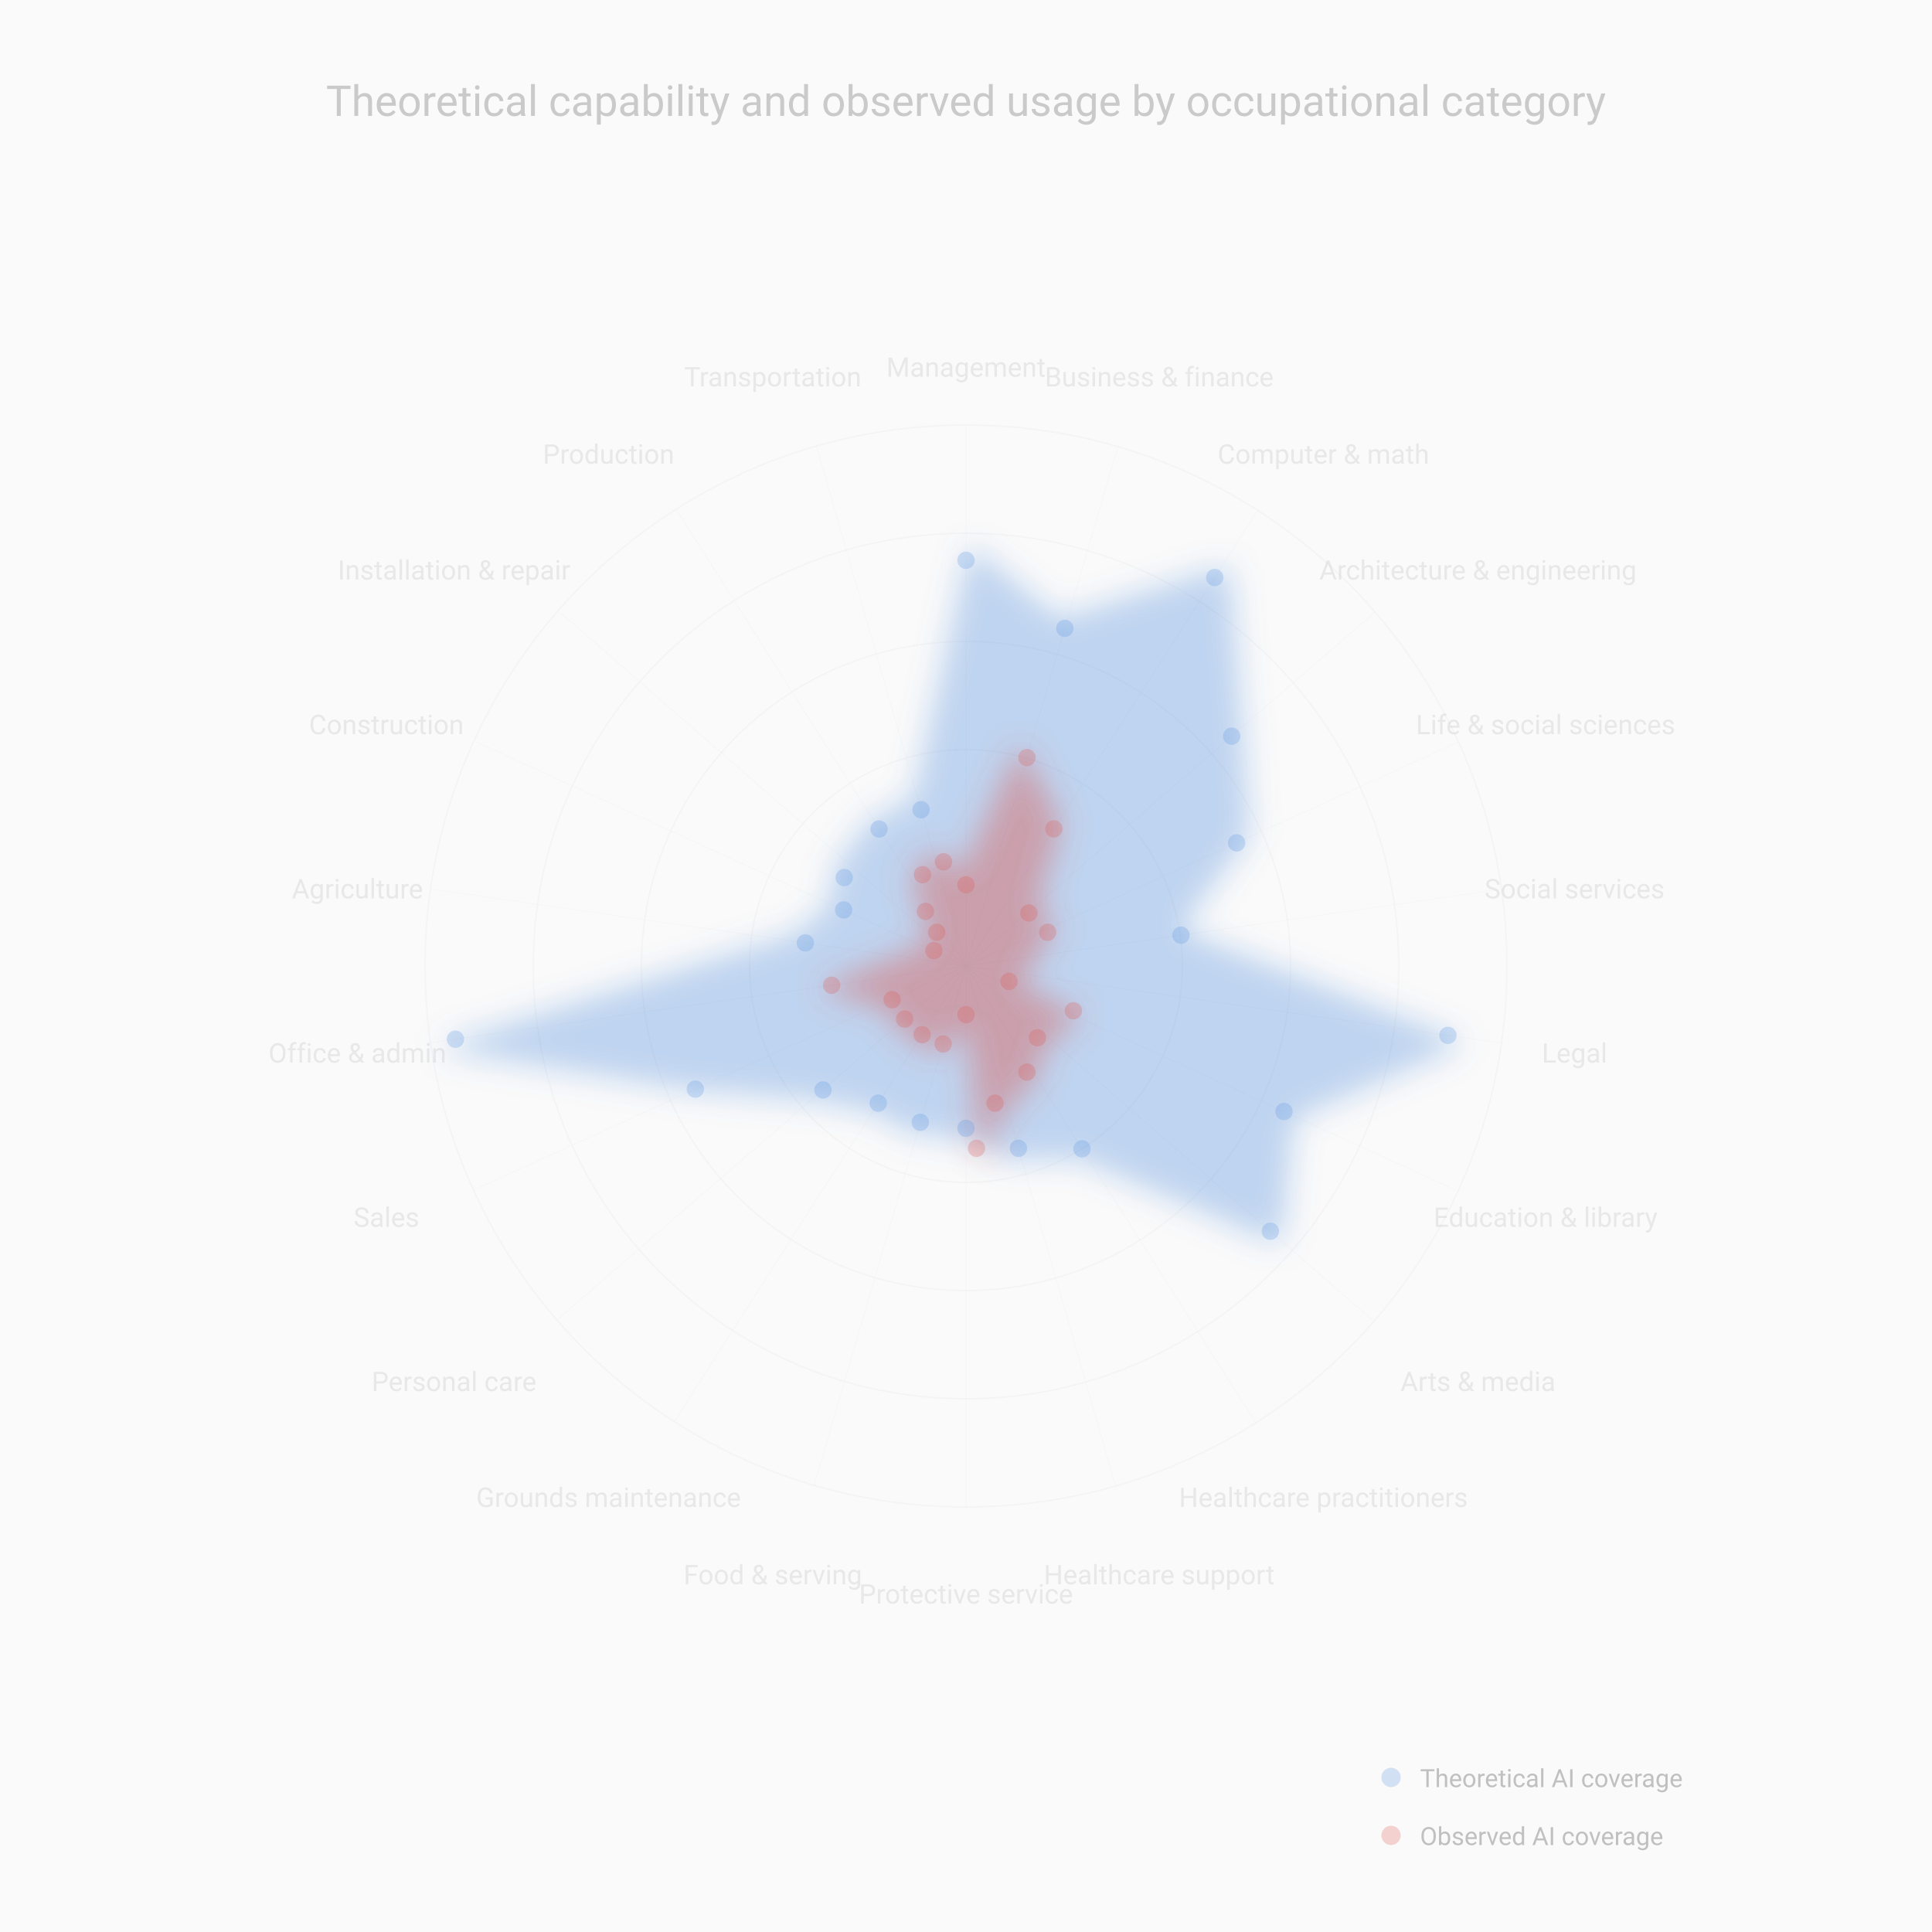
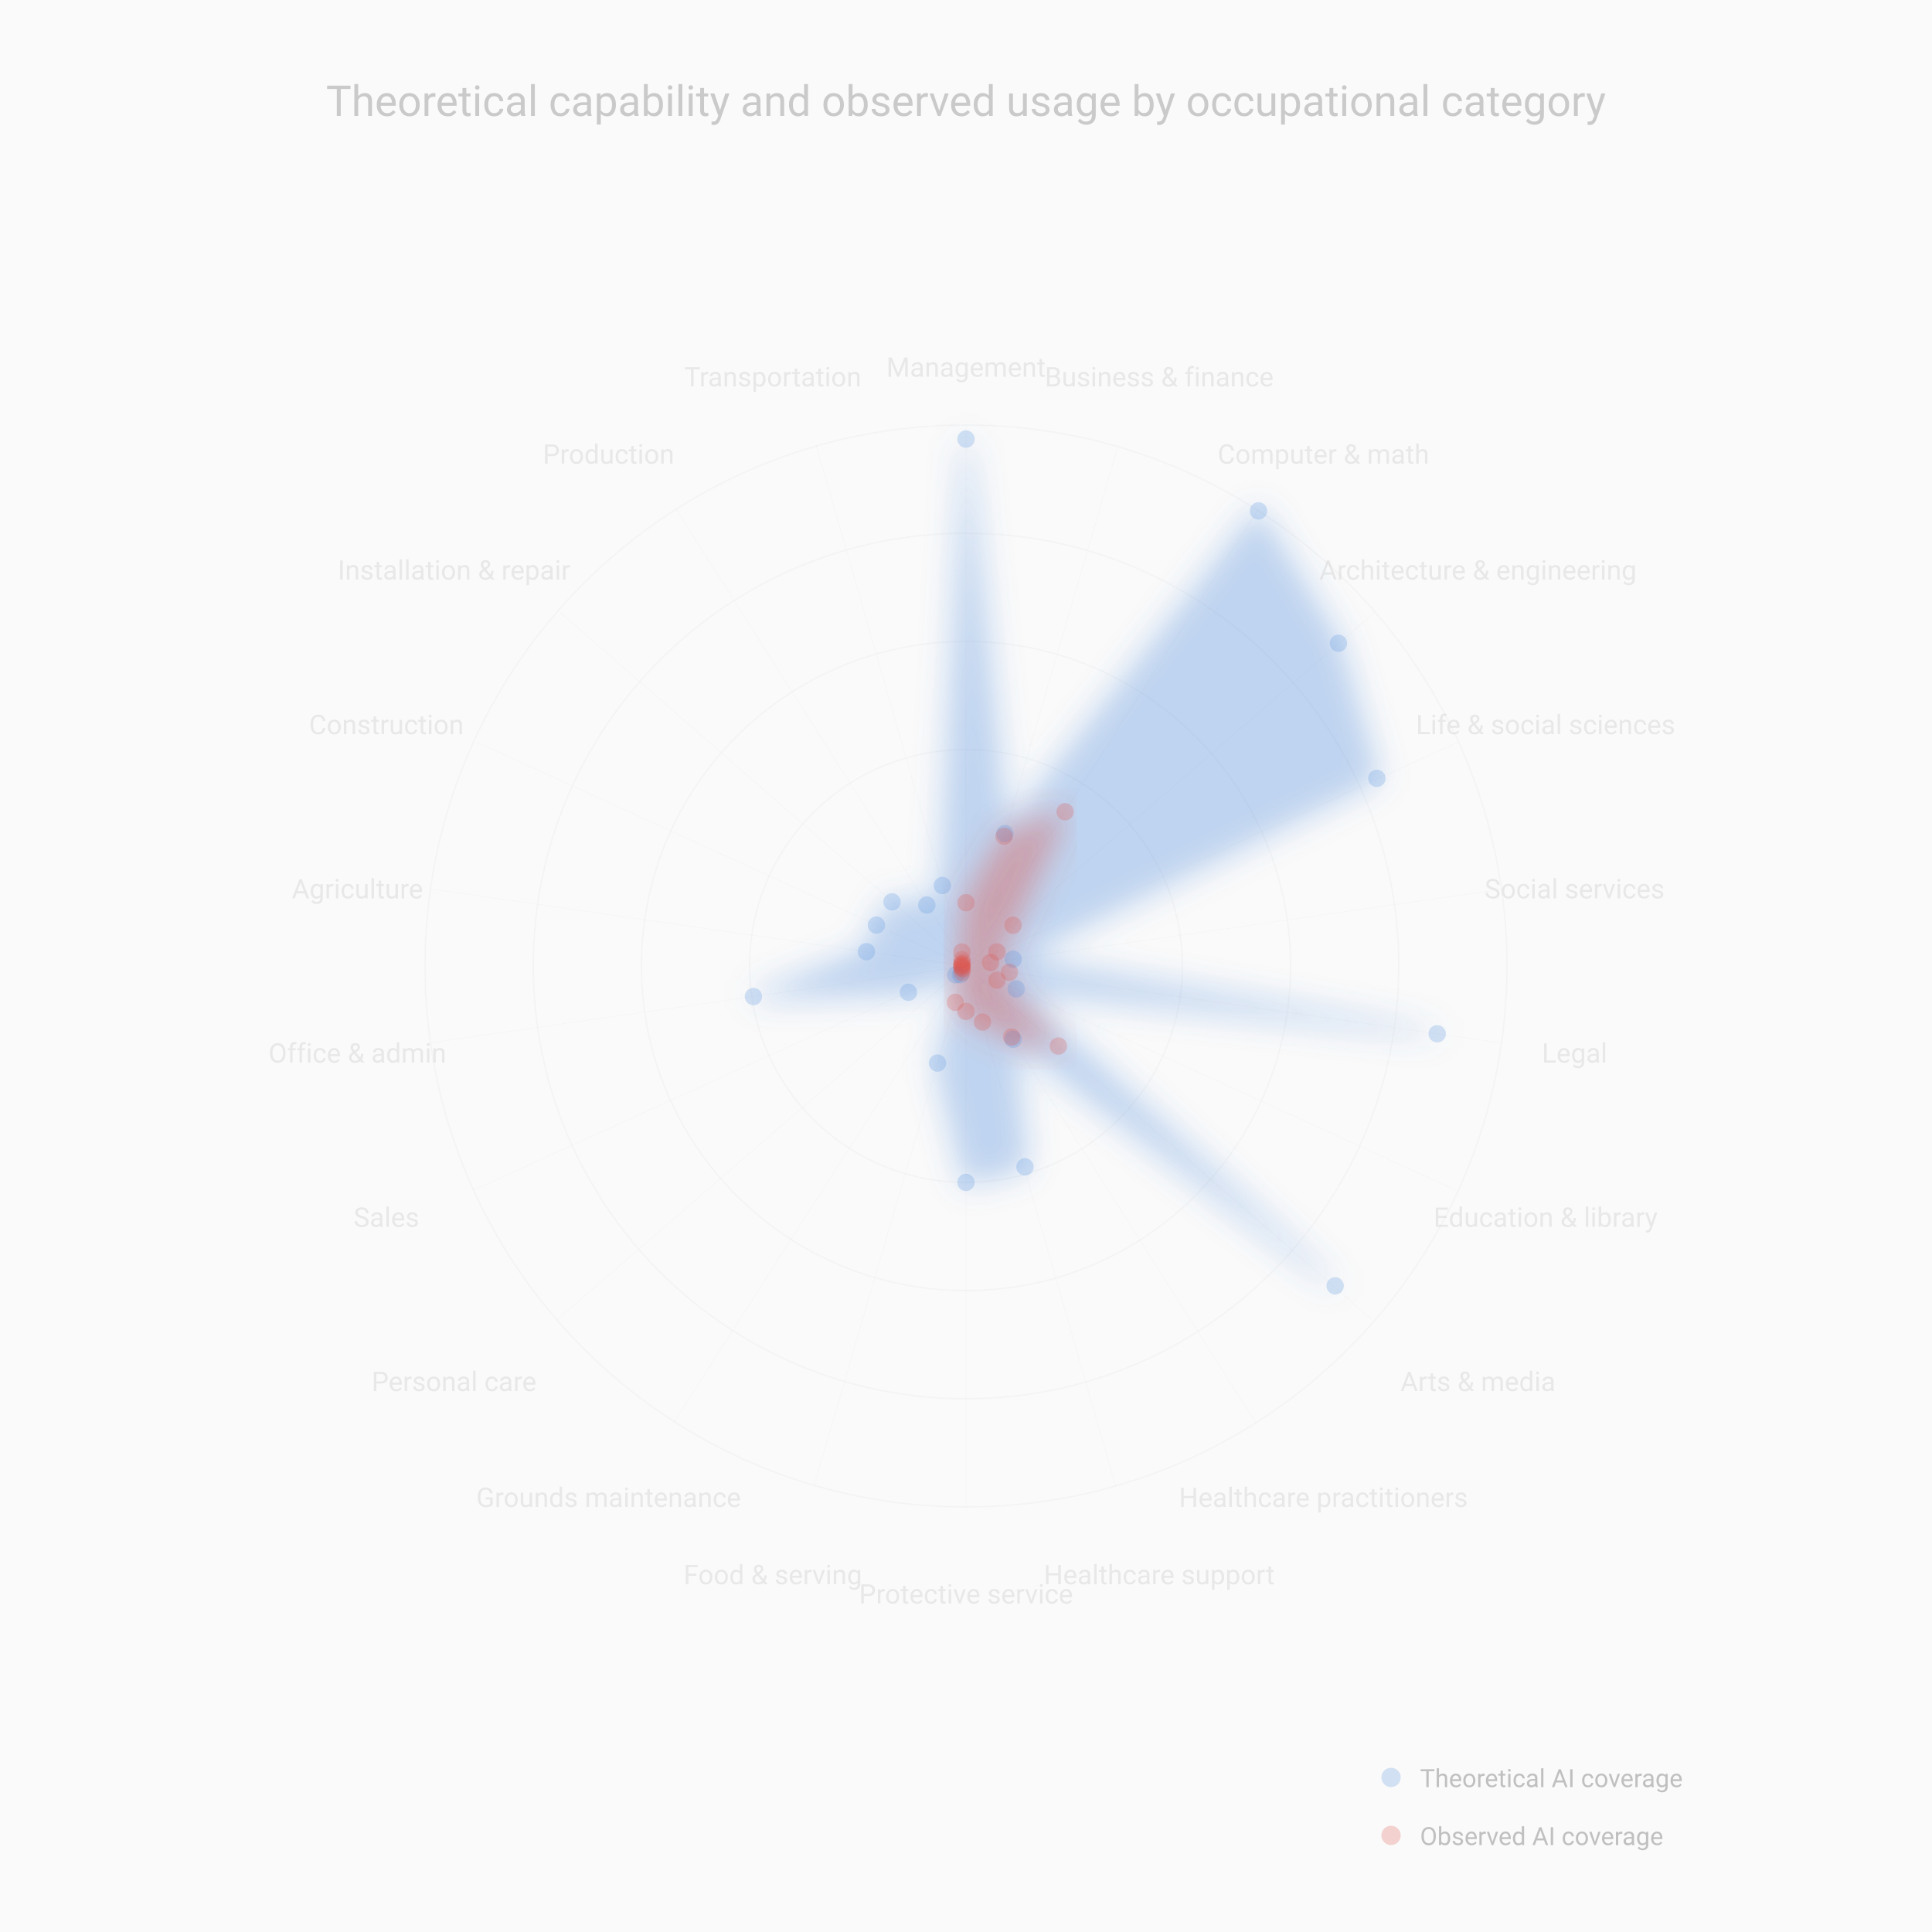
<svg xmlns="http://www.w3.org/2000/svg" viewBox="0 0 1000 1000" width="1000" height="1000">
  <defs>
    <filter id="blur-soft">
      <feGaussianBlur in="SourceGraphic" stdDeviation="8" />
    </filter>
    <filter id="blur-edge">
      <feGaussianBlur in="SourceGraphic" stdDeviation="3" />
    </filter>
    <style>
      .title { 
        font-family: -apple-system, BlinkMacSystemFont, 'Segoe UI', Roboto, 'Helvetica Neue', Arial, sans-serif;
        font-size: 22px;
        font-weight: 400;
        fill: #999999;
        opacity: 0.5;
      }
      .axis-label { 
        font-family: -apple-system, BlinkMacSystemFont, 'Segoe UI', Roboto, 'Helvetica Neue', Arial, sans-serif;
        font-size: 14px;
        fill: #cccccc;
        text-anchor: middle;
        opacity: 0.4;
      }
      .legend-text { 
        font-family: -apple-system, BlinkMacSystemFont, 'Segoe UI', Roboto, 'Helvetica Neue', Arial, sans-serif;
        font-size: 13px;
        fill: #999999;
        opacity: 0.6;
      }
      .grid-circle {
        fill: none;
        stroke: #e8e8e8;
        stroke-width: 0.8;
        opacity: 0.3;
      }
      .axis-line {
        stroke: #e8e8e8;
        stroke-width: 0.4;
        opacity: 0.25;
      }
      .theoretical-fill {
        fill: rgba(80, 140, 220, 0.35);
        stroke: rgba(80, 140, 220, 0.5);
        stroke-width: 1.5;
        filter: url(#blur-soft);
      }
      .observed-fill {
        fill: rgba(220, 80, 70, 0.4);
        stroke: rgba(220, 80, 70, 0.5);
        stroke-width: 1.5;
        filter: url(#blur-soft);
      }
      .theoretical-dot {
        fill: rgba(80, 140, 220, 0.6);
        opacity: 0.4;
      }
      .observed-dot {
        fill: rgba(220, 80, 70, 0.6);
        opacity: 0.4;
      }
    </style>
  </defs>
  <rect width="1000" height="1000" fill="#fafafa" />
  <text x="500" y="60" class="title" text-anchor="middle">
    Theoretical capability and observed usage by occupational category
  </text>
  <g transform="translate(500, 500)">
    <circle cx="0" cy="0" r="112" class="grid-circle" />
    <circle cx="0" cy="0" r="168" class="grid-circle" />
    <circle cx="0" cy="0" r="224" class="grid-circle" />
    <circle cx="0" cy="0" r="280" class="grid-circle" />
    <line x1="0" y1="0" x2="0" y2="-280" class="axis-line" />
    <line x1="0" y1="0" x2="78.86" y2="-269.67" class="axis-line" />
    <line x1="0" y1="0" x2="151.45" y2="-236.56" class="axis-line" />
    <line x1="0" y1="0" x2="211.54" y2="-183.04" class="axis-line" />
    <line x1="0" y1="0" x2="254.71" y2="-115.88" class="axis-line" />
    <line x1="0" y1="0" x2="278.17" y2="-39.88" class="axis-line" />
    <line x1="0" y1="0" x2="277.16" y2="39.88" class="axis-line" />
    <line x1="0" y1="0" x2="253.22" y2="115.88" class="axis-line" />
    <line x1="0" y1="0" x2="210.07" y2="183.04" class="axis-line" />
    <line x1="0" y1="0" x2="150.08" y2="236.56" class="axis-line" />
    <line x1="0" y1="0" x2="77.57" y2="269.67" class="axis-line" />
    <line x1="0" y1="0" x2="0" y2="280" class="axis-line" />
    <line x1="0" y1="0" x2="-78.86" y2="269.67" class="axis-line" />
    <line x1="0" y1="0" x2="-151.45" y2="236.56" class="axis-line" />
    <line x1="0" y1="0" x2="-211.54" y2="183.04" class="axis-line" />
    <line x1="0" y1="0" x2="-254.71" y2="115.88" class="axis-line" />
    <line x1="0" y1="0" x2="-278.17" y2="39.88" class="axis-line" />
    <line x1="0" y1="0" x2="-277.16" y2="-39.88" class="axis-line" />
    <line x1="0" y1="0" x2="-253.22" y2="-115.88" class="axis-line" />
    <line x1="0" y1="0" x2="-210.07" y2="-183.04" class="axis-line" />
    <line x1="0" y1="0" x2="-150.08" y2="-236.56" class="axis-line" />
    <line x1="0" y1="0" x2="-77.57" y2="-269.67" class="axis-line" />
-     <polygon points="3,-215 48,-178 135,-205 142,-115 145,-68 108,-18 255,40 168,78 162,142 58,98 24,99 -2,88 -28,85 -48,74 -78,68 -145,62 -270,42 -88,-15 -68,-32 -67,-50 -48,-75 -26,-85" class="theoretical-fill" />
-     <polygon points="-2,-45 28,-112 48,-74 35,-30 45,-20 25,10 58,26 40,40 35,58 18,75 8,98 2,28 -15,44 -26,38 -35,30 -42,20 -74,12 -20,-10 -18,-20 -24,-32 -26,-50 -15,-58" class="observed-fill" />
-     <circle cx="0" cy="-210" r="4.5" class="theoretical-dot" />
-     <circle cx="51.15" cy="-174.77" r="4.5" class="theoretical-dot" />
-     <circle cx="128.73" cy="-201.08" r="4.5" class="theoretical-dot" />
-     <circle cx="137.50" cy="-118.98" r="4.5" class="theoretical-dot" />
-     <circle cx="140.09" cy="-63.73" r="4.5" class="theoretical-dot" />
-     <circle cx="111.27" cy="-15.95" r="4.5" class="theoretical-dot" />
-     <circle cx="249.44" cy="35.91" r="4.5" class="theoretical-dot" />
-     <circle cx="164.59" cy="75.32" r="4.5" class="theoretical-dot" />
-     <circle cx="157.55" cy="137.28" r="4.5" class="theoretical-dot" />
-     <circle cx="60.03" cy="94.62" r="4.5" class="theoretical-dot" />
-     <circle cx="27.14" cy="94.38" r="4.5" class="theoretical-dot" />
-     <circle cx="0" cy="84" r="4.5" class="theoretical-dot" />
-     <circle cx="-23.66" cy="80.90" r="4.5" class="theoretical-dot" />
-     <circle cx="-45.44" cy="71.00" r="4.5" class="theoretical-dot" />
-     <circle cx="-74.04" cy="64.16" r="4.5" class="theoretical-dot" />
-     <circle cx="-140.09" cy="63.73" r="4.5" class="theoretical-dot" />
-     <circle cx="-264.25" cy="37.89" r="4.5" class="theoretical-dot" />
-     <circle cx="-83.15" cy="-11.96" r="4.5" class="theoretical-dot" />
-     <circle cx="-63.33" cy="-29.02" r="4.5" class="theoretical-dot" />
-     <circle cx="-63.03" cy="-45.77" r="4.5" class="theoretical-dot" />
-     <circle cx="-45.02" cy="-70.93" r="4.5" class="theoretical-dot" />
-     <circle cx="-23.27" cy="-80.90" r="4.5" class="theoretical-dot" />
-     <circle cx="0" cy="-42" r="4.5" class="observed-dot" />
-     <circle cx="31.54" cy="-107.87" r="4.5" class="observed-dot" />
-     <circle cx="45.44" cy="-71.00" r="4.5" class="observed-dot" />
-     <circle cx="32.56" cy="-27.43" r="4.5" class="observed-dot" />
-     <circle cx="42.28" cy="-17.44" r="4.5" class="observed-dot" />
-     <circle cx="22.26" cy="7.97" r="4.5" class="observed-dot" />
-     <circle cx="55.57" cy="23.17" r="4.5" class="observed-dot" />
-     <circle cx="36.97" cy="37.14" r="4.5" class="observed-dot" />
-     <circle cx="31.51" cy="54.91" r="4.5" class="observed-dot" />
-     <circle cx="15.01" cy="70.97" r="4.5" class="observed-dot" />
-     <circle cx="5.43" cy="94.38" r="4.5" class="observed-dot" />
-     <circle cx="0" cy="25.20" r="4.5" class="observed-dot" />
-     <circle cx="-11.83" cy="40.35" r="4.5" class="observed-dot" />
-     <circle cx="-22.72" cy="35.54" r="4.5" class="observed-dot" />
-     <circle cx="-31.77" cy="27.46" r="4.5" class="observed-dot" />
-     <circle cx="-38.24" cy="17.44" r="4.5" class="observed-dot" />
-     <circle cx="-69.55" cy="9.96" r="4.5" class="observed-dot" />
-     <circle cx="-16.63" cy="-7.97" r="4.5" class="observed-dot" />
-     <circle cx="-15.18" cy="-17.44" r="4.5" class="observed-dot" />
-     <circle cx="-21.01" cy="-28.26" r="4.5" class="observed-dot" />
-     <circle cx="-22.51" cy="-47.25" r="4.5" class="observed-dot" />
-     <circle cx="-11.63" cy="-53.93" r="4.5" class="observed-dot" />
+     <polygon points="0.00,-272.72 20.12,-68.51 151.38,-235.55 192.78,-167.04 212.67,-97.12 24.39,-3.51 243.89,35.07 25.98,11.86 191.08,165.57 24.37,37.92 30.53,103.97 0.00,112.00 -14.75,50.24 -2.88,4.48 -5.29,4.58 -29.80,13.61 -110.03,15.82 -51.55,-7.41 -46.35,-21.17 -38.30,-33.19 -20.28,-31.56 -12.23,-41.64" class="theoretical-fill" />
+     <polygon points="0.00,-32.76 19.72,-67.16 51.32,-79.85 24.34,-21.09 16.05,-7.33 12.75,-1.83 22.45,3.23 16.05,7.33 47.82,41.44 23.62,36.75 8.52,29.02 0.00,23.52 -5.52,18.81 -2.12,3.30 -1.90,1.65 -2.04,0.93 -2.22,0.32 -2.22,-0.32 -2.04,-0.93 -1.90,-1.65 -2.12,-3.30 -2.13,-7.25" class="observed-fill" />
+     <circle cx="0.00" cy="-272.72" r="4.5" class="theoretical-dot" />
+     <circle cx="20.12" cy="-68.51" r="4.5" class="theoretical-dot" />
+     <circle cx="151.38" cy="-235.55" r="4.5" class="theoretical-dot" />
+     <circle cx="192.78" cy="-167.04" r="4.5" class="theoretical-dot" />
+     <circle cx="212.67" cy="-97.12" r="4.5" class="theoretical-dot" />
+     <circle cx="24.39" cy="-3.51" r="4.5" class="theoretical-dot" />
+     <circle cx="243.89" cy="35.07" r="4.5" class="theoretical-dot" />
+     <circle cx="25.98" cy="11.86" r="4.5" class="theoretical-dot" />
+     <circle cx="191.08" cy="165.57" r="4.5" class="theoretical-dot" />
+     <circle cx="24.37" cy="37.92" r="4.5" class="theoretical-dot" />
+     <circle cx="30.53" cy="103.97" r="4.5" class="theoretical-dot" />
+     <circle cx="0.00" cy="112.00" r="4.5" class="theoretical-dot" />
+     <circle cx="-14.75" cy="50.24" r="4.5" class="theoretical-dot" />
+     <circle cx="-2.88" cy="4.48" r="4.5" class="theoretical-dot" />
+     <circle cx="-5.29" cy="4.58" r="4.5" class="theoretical-dot" />
+     <circle cx="-29.80" cy="13.61" r="4.5" class="theoretical-dot" />
+     <circle cx="-110.03" cy="15.82" r="4.5" class="theoretical-dot" />
+     <circle cx="-51.55" cy="-7.41" r="4.5" class="theoretical-dot" />
+     <circle cx="-46.35" cy="-21.17" r="4.5" class="theoretical-dot" />
+     <circle cx="-38.30" cy="-33.19" r="4.5" class="theoretical-dot" />
+     <circle cx="-20.28" cy="-31.56" r="4.5" class="theoretical-dot" />
+     <circle cx="-12.23" cy="-41.64" r="4.5" class="theoretical-dot" />
+     <circle cx="0.00" cy="-32.76" r="4.5" class="observed-dot" />
+     <circle cx="19.72" cy="-67.16" r="4.5" class="observed-dot" />
+     <circle cx="51.32" cy="-79.85" r="4.5" class="observed-dot" />
+     <circle cx="24.34" cy="-21.09" r="4.5" class="observed-dot" />
+     <circle cx="16.05" cy="-7.33" r="4.5" class="observed-dot" />
+     <circle cx="12.75" cy="-1.83" r="4.5" class="observed-dot" />
+     <circle cx="22.45" cy="3.23" r="4.5" class="observed-dot" />
+     <circle cx="16.05" cy="7.33" r="4.5" class="observed-dot" />
+     <circle cx="47.82" cy="41.44" r="4.5" class="observed-dot" />
+     <circle cx="23.62" cy="36.75" r="4.5" class="observed-dot" />
+     <circle cx="8.52" cy="29.02" r="4.5" class="observed-dot" />
+     <circle cx="0.00" cy="23.52" r="4.5" class="observed-dot" />
+     <circle cx="-5.52" cy="18.81" r="4.5" class="observed-dot" />
+     <circle cx="-2.12" cy="3.30" r="4.5" class="observed-dot" />
+     <circle cx="-1.90" cy="1.65" r="4.5" class="observed-dot" />
+     <circle cx="-2.04" cy="0.93" r="4.5" class="observed-dot" />
+     <circle cx="-2.22" cy="0.32" r="4.5" class="observed-dot" />
+     <circle cx="-2.22" cy="-0.32" r="4.5" class="observed-dot" />
+     <circle cx="-2.04" cy="-0.93" r="4.5" class="observed-dot" />
+     <circle cx="-1.90" cy="-1.65" r="4.5" class="observed-dot" />
+     <circle cx="-2.12" cy="-3.30" r="4.5" class="observed-dot" />
+     <circle cx="-2.13" cy="-7.25" r="4.5" class="observed-dot" />
    <text x="0" y="-305" class="axis-label">Management</text>
    <text x="100" y="-300" class="axis-label">Business &amp; finance</text>
    <text x="185" y="-260" class="axis-label">Computer &amp; math</text>
    <text x="265" y="-200" class="axis-label" text-anchor="start">Architecture &amp; engineering</text>
    <text x="300" y="-120" class="axis-label" text-anchor="start">Life &amp; social sciences</text>
    <text x="315" y="-35" class="axis-label" text-anchor="start">Social services</text>
    <text x="315" y="50" class="axis-label" text-anchor="start">Legal</text>
    <text x="300" y="135" class="axis-label" text-anchor="start">Education &amp; library</text>
    <text x="265" y="220" class="axis-label" text-anchor="start">Arts &amp; media</text>
    <text x="185" y="280" class="axis-label" text-anchor="start">Healthcare practitioners</text>
    <text x="100" y="320" class="axis-label">Healthcare support</text>
    <text x="0" y="330" class="axis-label">Protective service</text>
    <text x="-100" y="320" class="axis-label">Food &amp; serving</text>
    <text x="-185" y="280" class="axis-label" text-anchor="end">Grounds maintenance</text>
    <text x="-265" y="220" class="axis-label" text-anchor="end">Personal care</text>
    <text x="-300" y="135" class="axis-label" text-anchor="end">Sales</text>
    <text x="-315" y="50" class="axis-label" text-anchor="end">Office &amp; admin</text>
    <text x="-315" y="-35" class="axis-label" text-anchor="end">Agriculture</text>
    <text x="-300" y="-120" class="axis-label" text-anchor="end">Construction</text>
    <text x="-265" y="-200" class="axis-label" text-anchor="end">Installation &amp; repair</text>
    <text x="-185" y="-260" class="axis-label">Production</text>
    <text x="-100" y="-300" class="axis-label">Transportation</text>
  </g>
  <g transform="translate(720, 920)">
    <circle cx="0" cy="0" r="5" class="theoretical-dot" />
    <text x="15" y="5" class="legend-text">Theoretical AI coverage</text>
  </g>
  <g transform="translate(720, 950)">
    <circle cx="0" cy="0" r="5" class="observed-dot" />
    <text x="15" y="5" class="legend-text">Observed AI coverage</text>
  </g>
</svg>
